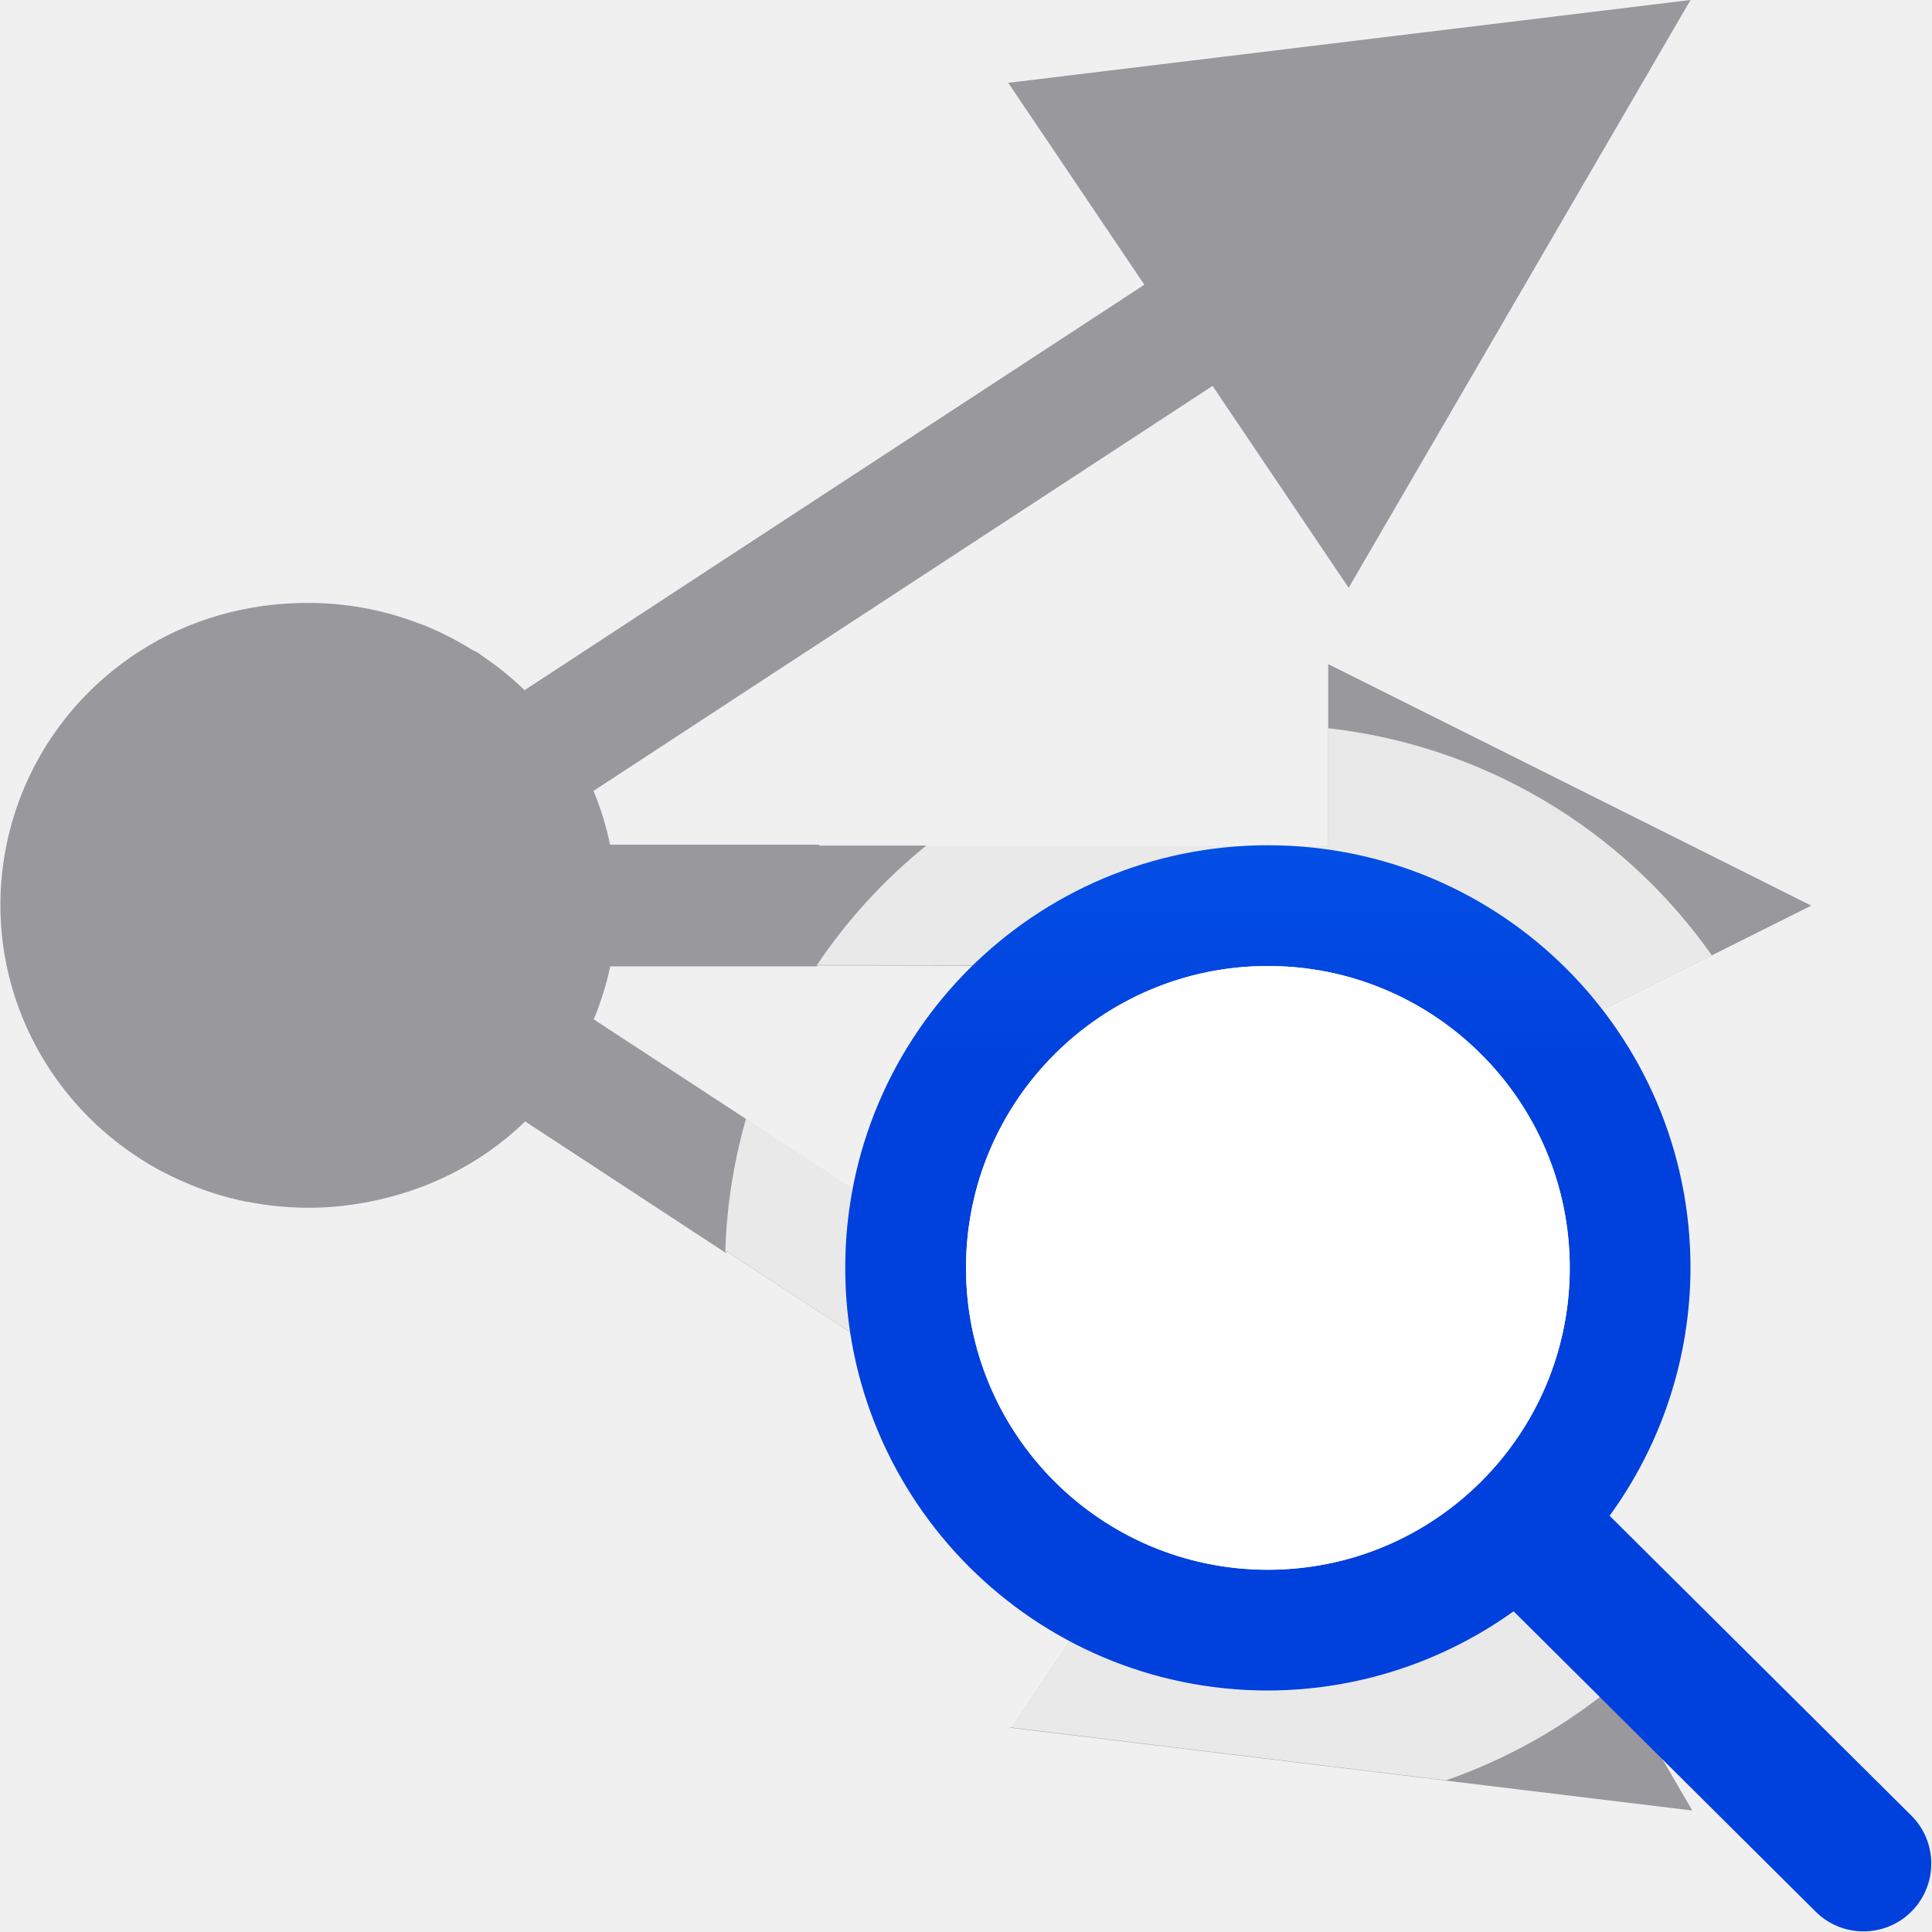
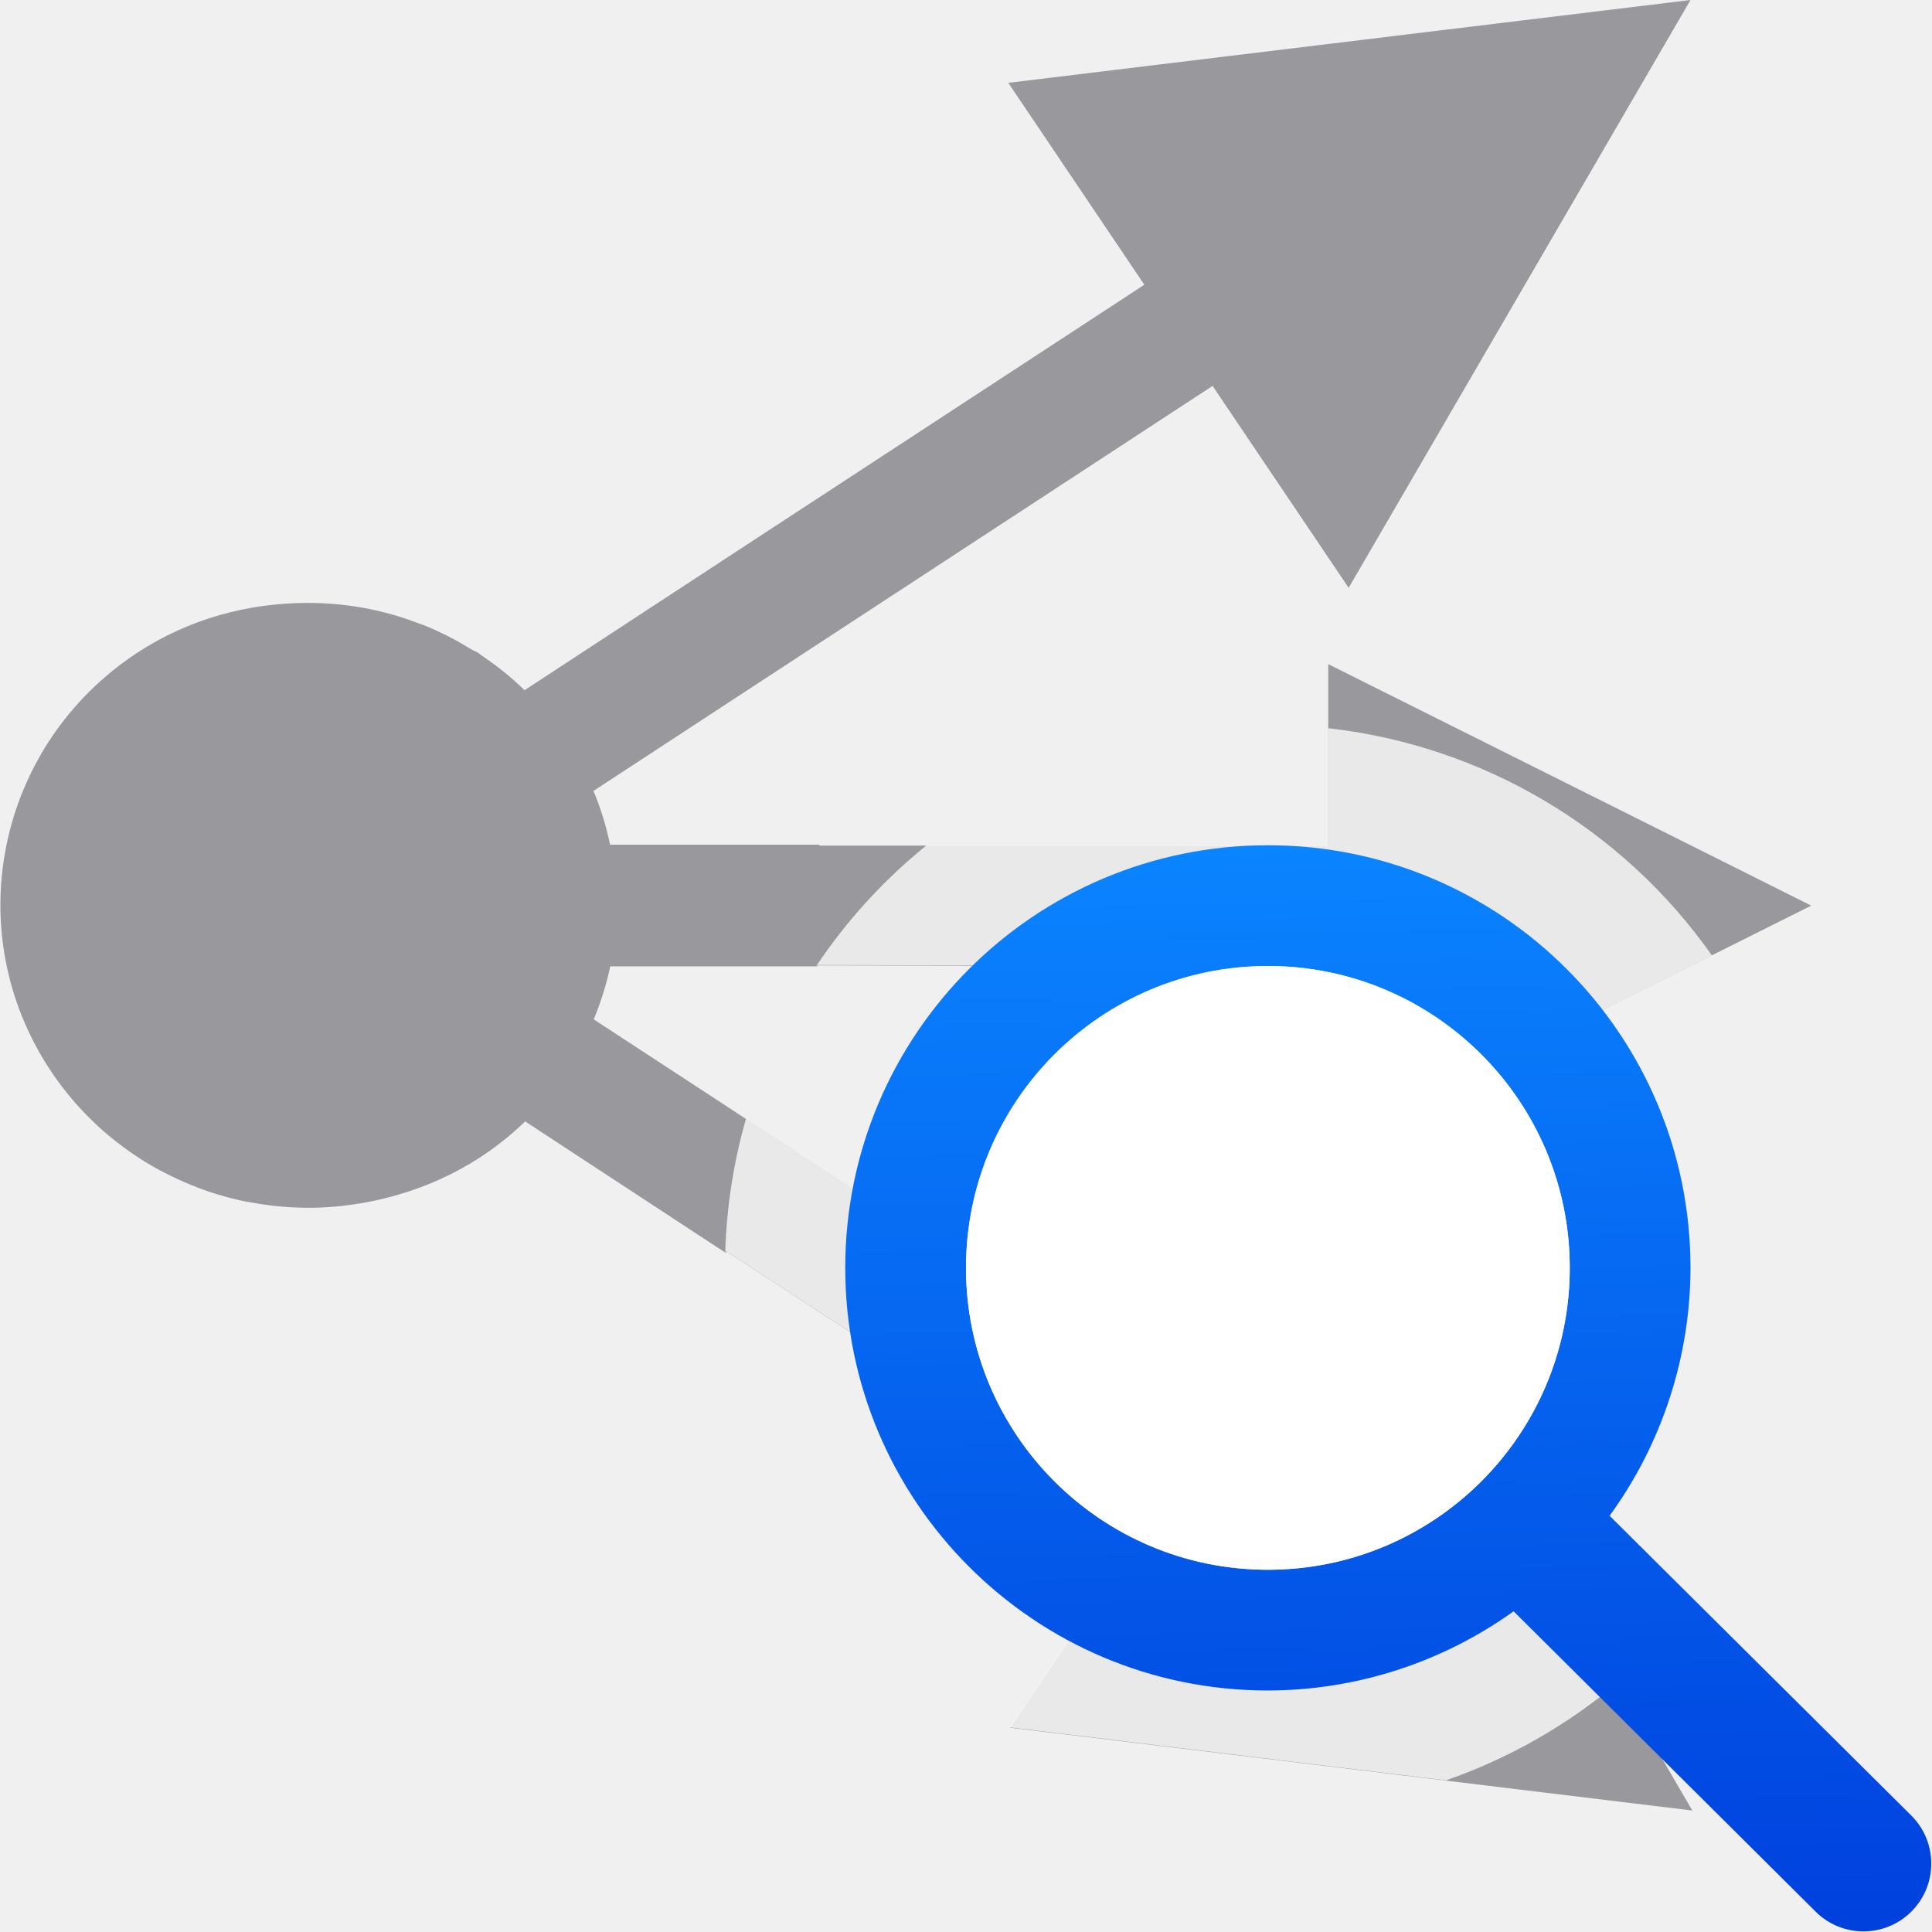
<svg xmlns="http://www.w3.org/2000/svg" viewBox="0 0 16 16">
-   <linearGradient id="a" gradientUnits="userSpaceOnUse" x1="86" x2="86" y1="9" y2="0">
+   <linearGradient id="a" gradientUnits="userSpaceOnUse" x1="11.229" x2="11" y1="16.102" y2="7">
    <stop offset="0" stop-color="#0040dd" />
    <stop offset="1" stop-color="#0a84ff" />
  </linearGradient>
  <path d="m14 0-5.65.686 1.127 1.672-3.453 2.258-1.68 1.1c-.113-.111-.235-.207-.363-.293-.005-.003-.009-.008-.014-.012-.023-.015-.047-.023-.07-.037-.116-.072-.237-.134-.361-.186-.026-.011-.052-.02-.078-.029-.129-.049-.262-.088-.396-.115-.022-.004-.043-.008-.064-.012-.148-.026-.298-.039-.449-.039-.002-0-.004-0-.006 0-.001 0-.003-0-.004 0-.485.002-.971.131-1.398.41-1.171.766-1.49 2.323-.713 3.477.196.291.444.529.723.709.001.001.001.001.002.002.136.089.28.16.426.221.152.063.306.108.465.141.003.001.007-.001.01 0 .159.032.318.047.479.049.001 0.0.001-0.0.002 0 .164.002.327-.014.488-.043.488-.089.953-.309 1.326-.672l1.666 1.092c0-.005.002-.01.002-.016l3.475 2.273-1.127 1.672 5.65.686-2.834-4.865-1.127 1.672-5.137-3.359c.059-.142.105-.289.137-.439h1.715c.002-.003.004-.005.006-.008l4.229.008v-.5-.5h-4.217c-.002-.003-.004-.005-.006-.008h-1.729c-.031-.152-.077-.301-.137-.445l1.236-.809 3.891-2.545 1.127 1.672zm-3 5.5v1.051.449 1.449 1.051l4-2-1.123-.562z" fill="#98989d" />
  <path d="m11 6.031v.52.449h-3.326a4.5 4.5 0 0 0 -.914 1h.006c.002-.003.004-.005.006-.008l4.229.008v.449 1.051l3.176-1.588a4.5 4.5 0 0 0 -3.176-1.881zm-4.822 3.234a4.5 4.5 0 0 0 -.172 1.107l.006.004c0-.005.002-.01.002-.016l3.475 2.273-1.127 1.672 3.613.439a4.5 4.5 0 0 0 1.422-.809l-2.219-3.811-1.127 1.672z" fill="#fff" fill-opacity=".784" />
  <path d="m10.5 7a3.5 3.5 0 0 0 -3.5 3.5 3.5 3.5 0 0 0 3.5 3.5 3.5 3.5 0 0 0 2.035-.656l2.502 2.488a.561.561 0 1 0 .791-.797l-2.498-2.482a3.5 3.5 0 0 0 .67-2.053 3.5 3.5 0 0 0 -3.5-3.5zm0 1a2.5 2.5 0 0 1 2.5 2.5 2.5 2.5 0 0 1 -2.5 2.5 2.5 2.5 0 0 1 -2.5-2.5 2.5 2.5 0 0 1 2.5-2.5z" fill="url(#a)" />
  <path d="m10.5 8a2.5 2.5 0 0 0 -2.5 2.5 2.5 2.5 0 0 0 2.5 2.5 2.5 2.5 0 0 0 2.5-2.5 2.5 2.5 0 0 0 -2.5-2.5z" fill="#fff" />
</svg>
